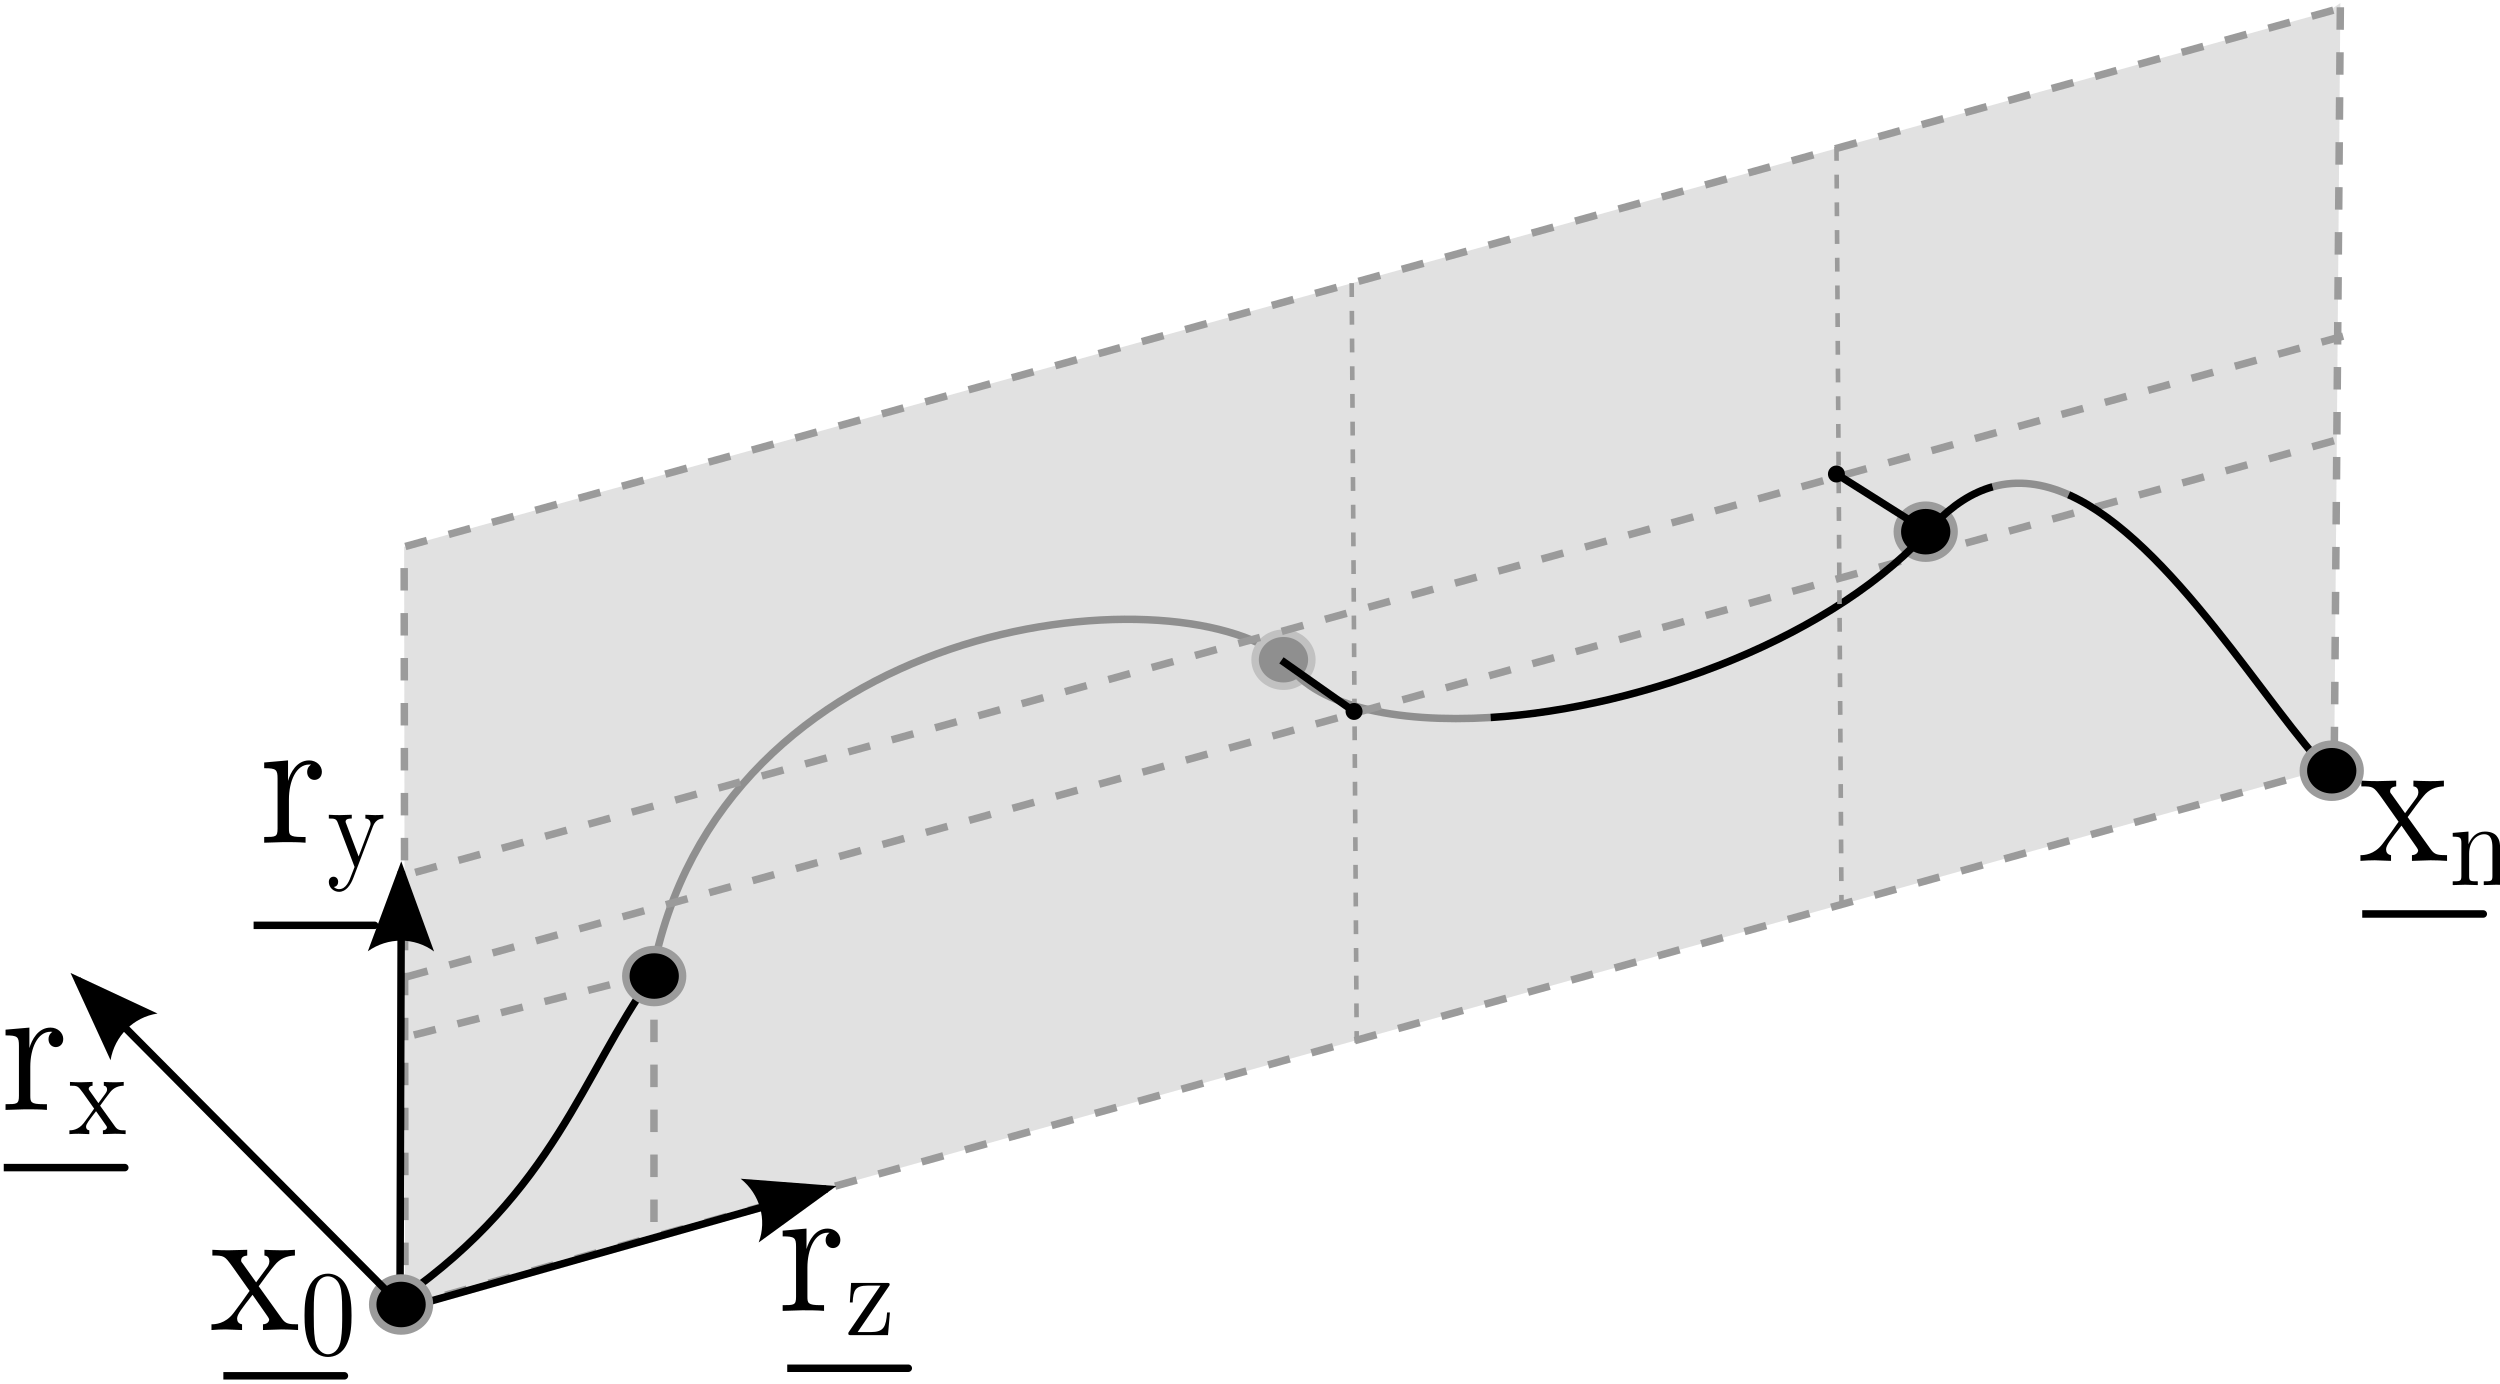
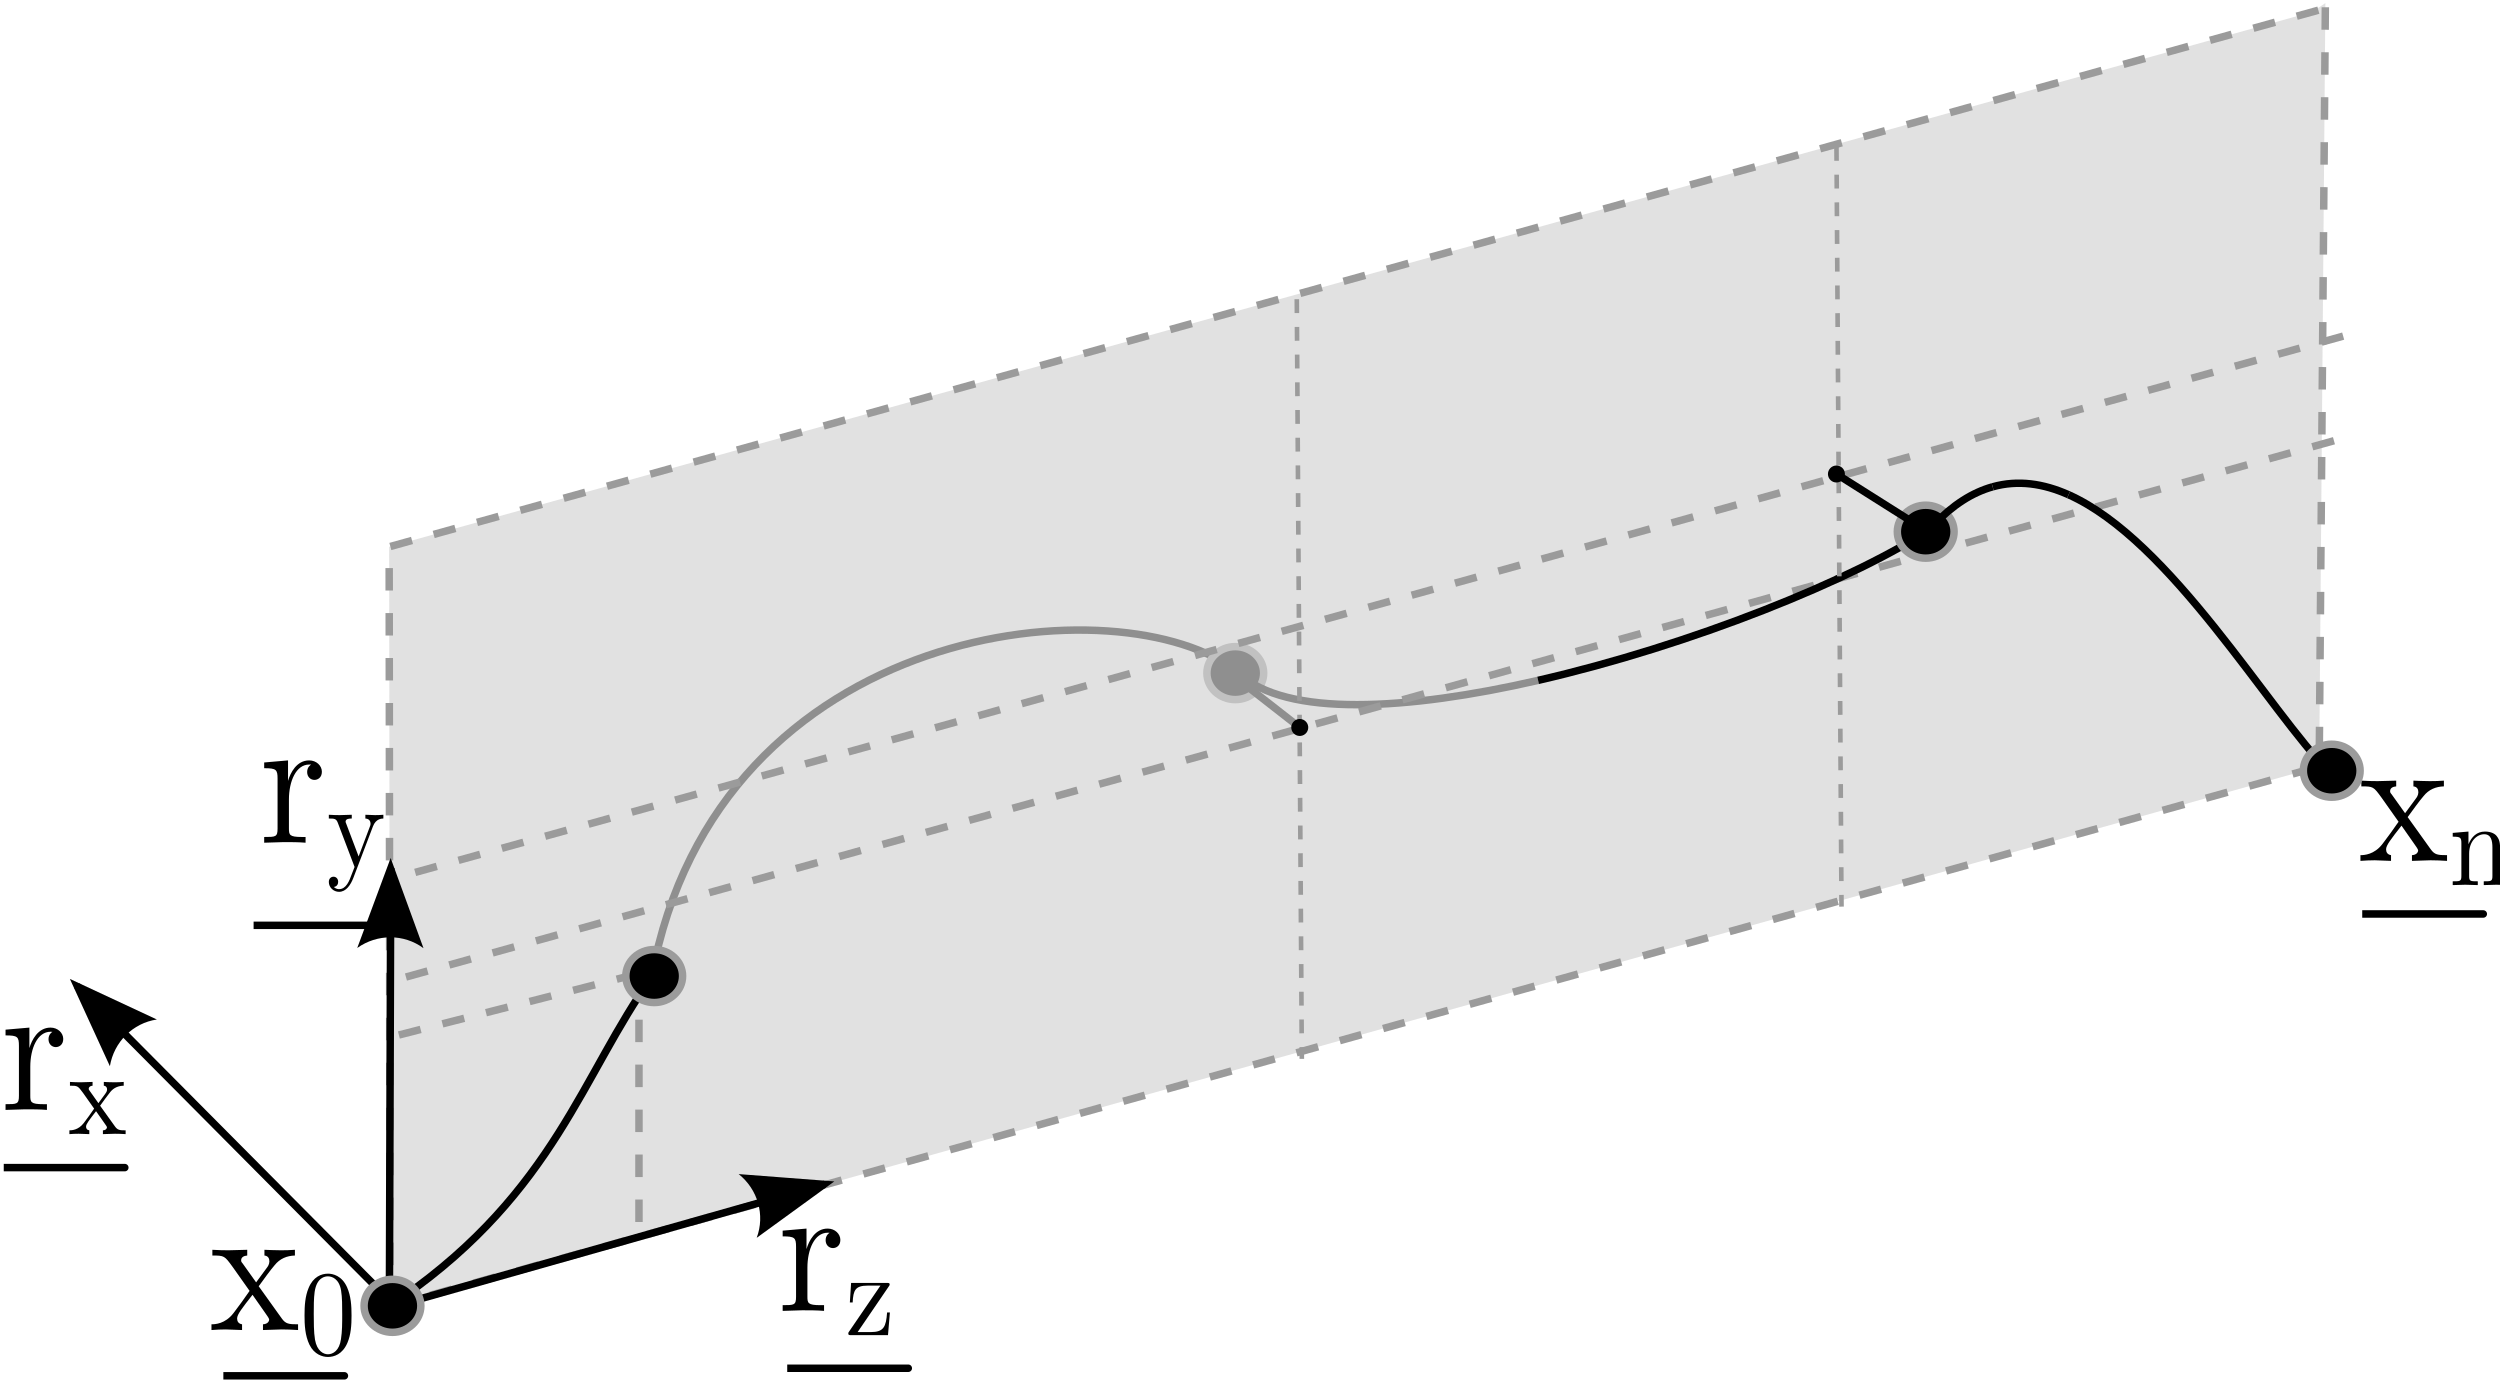
<svg xmlns="http://www.w3.org/2000/svg" xmlns:ns1="http://www.openswatchbook.org/uri/2009/osb" width="333.549" height="184.571" id="svg2" version="1.1">
  <defs id="defs4">
    <marker orient="auto" refY="0.0" refX="0.0" id="DotS" style="overflow:visible">
      <path id="path5503" d="M -2.5,-1.0 C -2.5,1.76 -4.74,4.0 -7.5,4.0 C -10.26,4.0 -12.5,1.76 -12.5,-1.0 C -12.5,-3.76 -10.26,-6.0 -7.5,-6.0 C -4.74,-6.0 -2.5,-3.76 -2.5,-1.0 z " style="fill-rule:evenodd;stroke:#000000;stroke-width:1.0pt;marker-start:none;marker-end:none" transform="scale(0.2) translate(7.4, 1)" />
    </marker>
    <linearGradient id="linearGradient3868" ns1:paint="solid">
      <stop style="stop-color:#ff0000;stop-opacity:1;" offset="0" id="stop3870" />
    </linearGradient>
    <marker orient="auto" refY="0.0" refX="0.0" id="Arrow2Lend" style="overflow:visible;">
      <path id="path4076" style="font-size:12.0;fill-rule:evenodd;stroke-width:0.625;stroke-linejoin:round;" d="M 8.719,4.034 L -2.207,0.016 L 8.719,-4.002 C 6.973,-1.63 6.983,1.616 8.719,4.034 z " transform="scale(1.1) rotate(180) translate(1,0)" />
    </marker>
    <marker style="overflow:visible" id="Arrow1Lend" refX="0" refY="0" orient="auto">
      <path transform="matrix(-0.8,0,0,-0.8,-10,0)" style="fill-rule:evenodd;stroke:#000000;stroke-width:1pt;marker-start:none" d="M 0,0 5,-5 -12.5,0 5,5 0,0 z" id="path3779" />
    </marker>
    <marker style="overflow:visible" id="Arrow1Lend-3" refX="0" refY="0" orient="auto">
      <path transform="matrix(-0.8,0,0,-0.8,-10,0)" style="fill-rule:evenodd;stroke:#000000;stroke-width:1pt;marker-start:none" d="M 0,0 5,-5 -12.5,0 5,5 0,0 z" id="path3779-7" />
    </marker>
    <marker style="overflow:visible" id="Arrow1Lend-6" refX="0" refY="0" orient="auto">
      <path transform="matrix(-0.8,0,0,-0.8,-10,0)" style="fill-rule:evenodd;stroke:#000000;stroke-width:1pt;marker-start:none" d="M 0,0 5,-5 -12.5,0 5,5 0,0 z" id="path3779-9" />
    </marker>
    <marker style="overflow:visible" id="Arrow1LendX" refX="0" refY="0" orient="auto">
      <path transform="matrix(-0.8,0,0,-0.8,-10,0)" style="fill:#0000ff;fill-rule:evenodd;stroke:#0000ff;stroke-width:1pt;marker-start:none" d="M 0,0 5,-5 -12.5,0 5,5 0,0 z" id="path4274" />
    </marker>
    <marker style="overflow:visible" id="Arrow1LendV" refX="0" refY="0" orient="auto">
      <path transform="matrix(-0.8,0,0,-0.8,-10,0)" style="fill:#0000ff;fill-rule:evenodd;stroke:#0000ff;stroke-width:1pt;marker-start:none" d="M 0,0 5,-5 -12.5,0 5,5 0,0 z" id="path4277" />
    </marker>
    <marker style="overflow:visible" id="Arrow1LendL" refX="0" refY="0" orient="auto">
      <path transform="matrix(-0.8,0,0,-0.8,-10,0)" style="fill:#0000ff;fill-rule:evenodd;stroke:#0000ff;stroke-width:1pt;marker-start:none" d="M 0,0 5,-5 -12.5,0 5,5 0,0 z" id="path4280" />
    </marker>
    <marker style="overflow:visible" id="Arrow1LendV-7" refX="0" refY="0" orient="auto">
      <path transform="matrix(-0.8,0,0,-0.8,-10,0)" style="fill:#0000ff;fill-rule:evenodd;stroke:#0000ff;stroke-width:1pt;marker-start:none" d="M 0,0 5,-5 -12.5,0 5,5 0,0 z" id="path4277-5" />
    </marker>
  </defs>
  <g id="layer1" transform="translate(-97.00117,-489.2813)">
    <text xml:space="preserve" style="font-size:23.864px;font-style:normal;font-weight:normal;line-height:125%;letter-spacing:0px;word-spacing:0px;fill:#000000;fill-opacity:1;stroke:none;font-family:Sans" x="130.11" y="640.271" id="text4328" transform="scale(0.9603068,1.041334)">
      <tspan id="tspan4330" x="130.11" y="640.271" style="font-style:normal;font-variant:normal;font-weight:normal;font-stretch:normal;font-family:Cambria Math;-inkscape-font-specification:Cambria Math">x<tspan style="font-size:15.512px;font-style:normal;font-variant:normal;font-weight:normal;font-stretch:normal;baseline-shift:sub;font-family:Cambria Math;-inkscape-font-specification:Cambria Math" id="tspan4332">0</tspan>
      </tspan>
    </text>
    <text xml:space="preserve" style="font-size:23.864px;font-style:normal;font-weight:normal;line-height:125%;letter-spacing:0px;word-spacing:0px;fill:#000000;fill-opacity:1;stroke:none;font-family:Sans" x="428.675" y="580.159" id="text4328-1" transform="scale(0.9603068,1.041334)">
      <tspan id="tspan4330-4" x="428.675" y="580.159" style="font-style:normal;font-variant:normal;font-weight:normal;font-stretch:normal;font-family:Cambria Math;-inkscape-font-specification:Cambria Math">x<tspan style="font-size:15.512px;font-style:normal;font-variant:normal;font-weight:normal;font-stretch:normal;baseline-shift:sub;font-family:Cambria Math;-inkscape-font-specification:Cambria Math" id="tspan4332-9">n</tspan>
      </tspan>
    </text>
    <text xml:space="preserve" style="font-size:23.864px;font-style:normal;font-weight:normal;line-height:125%;letter-spacing:0px;word-spacing:0px;fill:#000000;fill-opacity:1;stroke:none;font-family:Sans" x="209.077" y="637.817" id="text4328-17" transform="scale(0.9603068,1.041334)">
      <tspan id="tspan4330-3" x="209.077" y="637.817" style="font-style:normal;font-variant:normal;font-weight:normal;font-stretch:normal;font-family:Cambria Math;-inkscape-font-specification:Cambria Math">r<tspan style="font-size:15.512px;font-style:normal;font-variant:normal;font-weight:normal;font-stretch:normal;baseline-shift:sub;font-family:Cambria Math;-inkscape-font-specification:Cambria Math" id="tspan4332-5">z</tspan>
      </tspan>
    </text>
    <text xml:space="preserve" style="font-size:23.864px;font-style:normal;font-weight:normal;line-height:125%;letter-spacing:0px;word-spacing:0px;fill:#000000;fill-opacity:1;stroke:none;font-family:Sans" x="137.042" y="577.833" id="text4328-17-4" transform="scale(0.9603068,1.041334)">
      <tspan id="tspan4330-3-9" x="137.042" y="577.833" style="font-style:normal;font-variant:normal;font-weight:normal;font-stretch:normal;font-family:Cambria Math;-inkscape-font-specification:Cambria Math">r<tspan style="font-size:15.512px;font-style:normal;font-variant:normal;font-weight:normal;font-stretch:normal;baseline-shift:sub;font-family:Cambria Math;-inkscape-font-specification:Cambria Math" id="tspan4332-5-6">y</tspan>
      </tspan>
    </text>
    <text xml:space="preserve" style="font-size:23.864px;font-style:normal;font-weight:normal;line-height:125%;letter-spacing:0px;word-spacing:0px;fill:#000000;fill-opacity:1;stroke:none;font-family:Sans" x="101.11" y="612.066" id="text4328-17-4-1" transform="scale(0.9603068,1.041334)">
      <tspan id="tspan4330-3-9-6" x="101.11" y="612.066" style="font-style:normal;font-variant:normal;font-weight:normal;font-stretch:normal;font-family:Cambria Math;-inkscape-font-specification:Cambria Math">r<tspan style="font-size:15.512px;font-style:normal;font-variant:normal;font-weight:normal;font-stretch:normal;baseline-shift:sub;font-family:Cambria Math;-inkscape-font-specification:Cambria Math" id="tspan4332-5-6-3">x</tspan>
      </tspan>
    </text>
-     <path style="fill:none;stroke:#000000;stroke-width:1px;stroke-linecap:butt;stroke-linejoin:miter;stroke-opacity:1" d="m 183.929,619.693 c 8.762,-48.007 69.325,-54.613 84.44,-42.524" id="path5310" />
-     <path style="fill:#000000;fill-opacity:1;fill-rule:nonzero;stroke:#9b9b9b;stroke-opacity:1" id="path4308-4-1" d="m 155.563,662.443 c 0,1.953 -1.696,3.536 -3.788,3.536 -2.092,0 -3.788,-1.583 -3.788,-3.536 0,-1.953 1.696,-3.536 3.788,-3.536 2.092,0 3.788,1.583 3.788,3.536 z" transform="translate(116.4669,-85.14239)" />
-     <path style="fill:none;stroke:#000000;stroke-width:1px;stroke-linecap:butt;stroke-linejoin:miter;stroke-opacity:1" d="m 268.368,577.169 c 3.613,6.349 14.92,8.607 27.506,7.84" id="path5320" />
-     <path style="fill:none;stroke:#000000;stroke-width:1px;stroke-linecap:butt;stroke-linejoin:miter;stroke-opacity:1" d="m 362.862,554.231 c 3.379,-0.943 6.775,-0.439 10.128,1.058" id="path5324" />
-     <path id="path4306" style="fill:#d4d4d4;fill-opacity:0.676;fill-rule:nonzero;stroke:#9b9b9b;stroke-width:1;stroke-linecap:butt;stroke-linejoin:miter;stroke-miterlimit:4;stroke-opacity:1;stroke-dasharray:3, 3;stroke-dashoffset:0" d="m 150.639,663.706 257.786,-72.151 0.828,-101.864 m -225,129.632 0,34.763 m -0.066,-34.903 -33.13,8.487 M 408.315,490.641 150.922,562.238 151.038,663.647" />
+     <path style="fill:none;stroke:#000000;stroke-width:1px;stroke-linecap:butt;stroke-linejoin:miter;stroke-opacity:1" d="m 183.929,619.693 c 8.762,-48.007 63.075,-52.828 78.19,-40.739" id="path5310" />
+     <path style="fill:#000000;fill-opacity:1;fill-rule:nonzero;stroke:#9b9b9b;stroke-opacity:1" id="path4308-4-1" d="m 155.563,662.443 a 3.788,3.536 0 1 1 -7.576,0 3.788,3.536 0 1 1 7.576,0 z" transform="translate(110.0383,-83.35668)" />
+     <path style="fill:none;stroke:#000000;stroke-width:1px;stroke-linecap:butt;stroke-linejoin:miter;stroke-opacity:1" d="m 262.297,579.133 c 6.282,5.86 22.419,4.938 39.915,0.924" id="path3056" />
+     <path style="fill:none;stroke:#000000;stroke-width:1;stroke-linecap:butt;stroke-linejoin:miter;stroke-miterlimit:4;stroke-opacity:1;stroke-dasharray:none;stroke-dashoffset:0;marker-start:none;marker-end:none" d="m 261.005,578.99 8.635,6.745" id="path3060" />
+     <path id="path4306" style="fill:#d4d4d4;fill-opacity:0.676;fill-rule:nonzero;stroke:#9b9b9b;stroke-width:1;stroke-linecap:butt;stroke-linejoin:miter;stroke-miterlimit:4;stroke-opacity:1;stroke-dasharray:3, 3;stroke-dashoffset:0" d="m 148.639,663.706 257.786,-72.151 0.828,-101.864 m -225,129.632 0,34.763 m -0.066,-34.903 -33.13,8.487 M 406.315,490.641 148.922,562.238 149.038,663.647" />
+     <path style="fill:#d4d4d4;fill-opacity:0.676;fill-rule:nonzero;stroke:#9b9b9b;stroke-width:1;stroke-linecap:butt;stroke-linejoin:miter;stroke-miterlimit:4;stroke-opacity:1;stroke-dasharray:3, 3;stroke-dashoffset:0" d="M 408.397,548.083 151.004,619.68" id="path4306-7" />
+     <path style="fill:none;stroke:#000000;stroke-width:1px;stroke-linecap:butt;stroke-linejoin:miter;stroke-opacity:1" d="m 302.212,580.057 c 20.214,-4.638 42.241,-13.405 52.975,-20.612" id="path3050" />
    <path style="fill:none;stroke:#000000;stroke-width:1px;stroke-linecap:butt;stroke-linejoin:miter;stroke-opacity:1" d="m 150.714,662.362 c 20.278,-14.197 24.016,-29.812 33.214,-42.669" id="path5312" />
-     <path id="path4306-7" style="fill:#d4d4d4;fill-opacity:0.676;fill-rule:nonzero;stroke:#9b9b9b;stroke-width:1;stroke-linecap:butt;stroke-linejoin:miter;stroke-miterlimit:4;stroke-opacity:1;stroke-dasharray:3, 3;stroke-dashoffset:0" d="M 408.397,548.083 151.004,619.68" />
    <path style="fill:#000000;fill-opacity:1;fill-rule:nonzero;stroke:#9b9b9b;stroke-opacity:1" id="path4308-4" d="m 155.563,662.443 c 0,1.953 -1.696,3.536 -3.788,3.536 -2.092,0 -3.788,-1.583 -3.788,-3.536 0,-1.953 1.696,-3.536 3.788,-3.536 2.092,0 3.788,1.583 3.788,3.536 z" transform="translate(32.51029,-42.93826)" />
    <path style="fill:#000000;fill-opacity:1;fill-rule:nonzero;stroke:#9b9b9b;stroke-opacity:1" id="path4308-4-1-2" d="m 155.563,662.443 c 0,1.953 -1.696,3.536 -3.788,3.536 -2.092,0 -3.788,-1.583 -3.788,-3.536 0,-1.953 1.696,-3.536 3.788,-3.536 2.092,0 3.788,1.583 3.788,3.536 z" transform="translate(202.1532,-102.224)" />
-     <path style="fill:none;stroke:#000000;stroke-width:1px;stroke-linecap:butt;stroke-linejoin:miter;stroke-opacity:1" d="m 295.874,585.009 c 20.258,-1.234 46.257,-10.765 59.053,-25.625" id="path5318" />
    <path style="fill:none;stroke:#000000;stroke-width:1px;stroke-linecap:butt;stroke-linejoin:miter;stroke-opacity:1" d="m 354.927,559.383 c 2.615,-2.765 5.269,-4.409 7.934,-5.152" id="path5326" />
    <path style="fill:none;stroke:#000000;stroke-width:1px;stroke-linecap:butt;stroke-linejoin:miter;stroke-opacity:1" d="m 372.99,555.289 c 13.674,6.103 26.64,28.714 34.868,37.073" id="path4440" />
-     <path id="path2985-3" d="m 150.359,666.275 0.19,-60.749" style="fill:#000000;fill-opacity:1;stroke:#000000;stroke-width:1;stroke-linecap:butt;stroke-linejoin:miter;stroke-opacity:1;marker-end:url(#Arrow2Lend);stroke-miterlimit:4;stroke-dasharray:none" />
-     <path id="path2985" d="M 150.521,663.984 207.312,647.903" style="fill:#000000;fill-opacity:1;stroke:#000000;stroke-width:1;stroke-linecap:butt;stroke-linejoin:miter;stroke-miterlimit:4;stroke-opacity:1;stroke-dasharray:none;marker-end:url(#Arrow2Lend)" />
-     <path style="fill:#000000;fill-opacity:1;fill-rule:nonzero;stroke:#9b9b9b;stroke-opacity:1" id="path4308" d="m 155.563,662.443 c 0,1.953 -1.696,3.536 -3.788,3.536 -2.092,0 -3.788,-1.583 -3.788,-3.536 0,-1.953 1.696,-3.536 3.788,-3.536 2.092,0 3.788,1.583 3.788,3.536 z" transform="translate(-1.262691,0.8838835)" />
-     <path id="path2985-3-5" d="M 150.184,663.115 107.362,620.025" style="fill:#000000;fill-opacity:1;stroke:#000000;stroke-width:1;stroke-linecap:butt;stroke-linejoin:miter;stroke-opacity:1;marker-end:url(#Arrow2Lend);stroke-miterlimit:4;stroke-dasharray:none" />
+     <path style="fill:none;stroke:#000000;stroke-width:1px;stroke-linecap:butt;stroke-linejoin:miter;stroke-opacity:1" d="m 362.862,554.231 c 3.379,-0.943 6.775,-0.439 10.128,1.058" id="path5324" />
+     <path id="path2985-3" d="m 148.945,665.833 0.19,-60.749" style="fill:#000000;fill-opacity:1;stroke:#000000;stroke-width:1;stroke-linecap:butt;stroke-linejoin:miter;stroke-miterlimit:4;stroke-opacity:1;stroke-dasharray:none;marker-end:url(#Arrow2Lend)" />
+     <path id="path2985" d="m 150.256,663.365 56.791,-16.081" style="fill:#000000;fill-opacity:1;stroke:#000000;stroke-width:1;stroke-linecap:butt;stroke-linejoin:miter;stroke-miterlimit:4;stroke-opacity:1;stroke-dasharray:none;marker-end:url(#Arrow2Lend)" />
+     <path id="path2985-3-5" d="M 150.096,663.911 107.274,620.821" style="fill:#000000;fill-opacity:1;stroke:#000000;stroke-width:1;stroke-linecap:butt;stroke-linejoin:miter;stroke-miterlimit:4;stroke-opacity:1;stroke-dasharray:none;marker-end:url(#Arrow2Lend)" />
+     <path style="fill:#000000;fill-opacity:1;fill-rule:nonzero;stroke:#9b9b9b;stroke-opacity:1" id="path4308" d="m 155.563,662.443 a 3.788,3.536 0 1 1 -7.576,0 3.788,3.536 0 1 1 7.576,0 z" transform="translate(-2.411739,1.06066)" />
    <path style="fill:none;stroke:#000000;stroke-width:1px;stroke-linecap:butt;stroke-linejoin:miter;stroke-opacity:1" d="m 65.155,123.457 c 16.668,0 16.162,0 16.162,0" id="path4061" transform="translate(65.68135,489.2813)" />
    <path style="fill:none;stroke:#000000;stroke-width:1px;stroke-linecap:butt;stroke-linejoin:miter;stroke-opacity:1" d="m 97.501,645.063 c 16.668,0 16.162,0 16.162,0" id="path4061-2" />
    <path style="fill:none;stroke:#000000;stroke-width:1px;stroke-linecap:butt;stroke-linejoin:miter;stroke-opacity:1" d="m 202.032,671.832 c 16.668,0 16.162,0 16.162,0" id="path4061-2-4" />
    <path style="fill:none;stroke:#000000;stroke-width:1px;stroke-linecap:butt;stroke-linejoin:miter;stroke-opacity:1" d="m 126.801,672.842 c 16.668,0 16.162,0 16.162,0" id="path4061-2-4-1" />
    <path style="fill:none;stroke:#000000;stroke-width:1px;stroke-linecap:butt;stroke-linejoin:miter;stroke-opacity:1" d="m 412.169,611.223 c 16.668,0 16.162,0 16.162,0" id="path4061-2-4-1-7" />
    <path style="fill:#000000;fill-opacity:1;fill-rule:nonzero;stroke:#9b9b9b;stroke-opacity:1" id="path4308-9" d="m 155.563,662.443 c 0,1.953 -1.696,3.536 -3.788,3.536 -2.092,0 -3.788,-1.583 -3.788,-3.536 0,-1.953 1.696,-3.536 3.788,-3.536 2.092,0 3.788,1.583 3.788,3.536 z" transform="translate(256.3262,-70.33187)" />
-     <path id="path4306-7-4" style="fill:#d4d4d4;fill-opacity:0.676;fill-rule:nonzero;stroke:#9b9b9b;stroke-width:0.616;stroke-linecap:butt;stroke-linejoin:miter;stroke-miterlimit:4;stroke-opacity:1;stroke-dasharray:1.848, 1.848;stroke-dashoffset:0" d="m 277.341,527.059 0.671,101.355" />
-     <path style="fill:none;stroke:#000000;stroke-width:1;stroke-linecap:butt;stroke-linejoin:miter;stroke-opacity:1;stroke-miterlimit:4;stroke-dasharray:none;stroke-dashoffset:0;marker-start:none;marker-end:url(#DotS)" d="m 170.968,88.102 9.706,6.831" id="path5390" transform="translate(97.00117,489.2813)" />
+     <path id="path4306-7-4" style="fill:#d4d4d4;fill-opacity:0.676;fill-rule:nonzero;stroke:#9b9b9b;stroke-width:0.616;stroke-linecap:butt;stroke-linejoin:miter;stroke-miterlimit:4;stroke-opacity:1;stroke-dasharray:1.848, 1.848;stroke-dashoffset:0" d="m 270.019,529.202 0.671,101.355" />
    <path id="path4306-7-0" style="fill:#d4d4d4;fill-opacity:0.676;fill-rule:nonzero;stroke:#9b9b9b;stroke-width:1;stroke-linecap:butt;stroke-linejoin:miter;stroke-miterlimit:4;stroke-opacity:1;stroke-dasharray:3, 3;stroke-dashoffset:0" d="M 409.626,534.125 152.233,605.722" />
    <path id="path4306-7-4-9" style="fill:#d4d4d4;fill-opacity:0.676;fill-rule:nonzero;stroke:#9b9b9b;stroke-width:0.616;stroke-linecap:butt;stroke-linejoin:miter;stroke-miterlimit:4;stroke-opacity:1;stroke-dasharray:1.848, 1.848;stroke-dashoffset:0" d="m 342.023,508.889 0.671,101.355" />
    <path style="fill:none;stroke:#000000;stroke-width:1px;stroke-linecap:butt;stroke-linejoin:miter;stroke-opacity:1;marker-end:url(#DotS)" d="m 256.875,70.732 -11.875,-7.5" id="path5428" transform="translate(97.00117,489.2813)" />
+     <path style="fill:none;stroke:#000000;stroke-width:1;stroke-linecap:butt;stroke-linejoin:miter;stroke-miterlimit:4;stroke-opacity:1;stroke-dasharray:none;stroke-dashoffset:0;marker-start:none;marker-end:url(#DotS)" d="m 269.64,585.735 0.79,0.617" id="path5390" />
  </g>
</svg>
